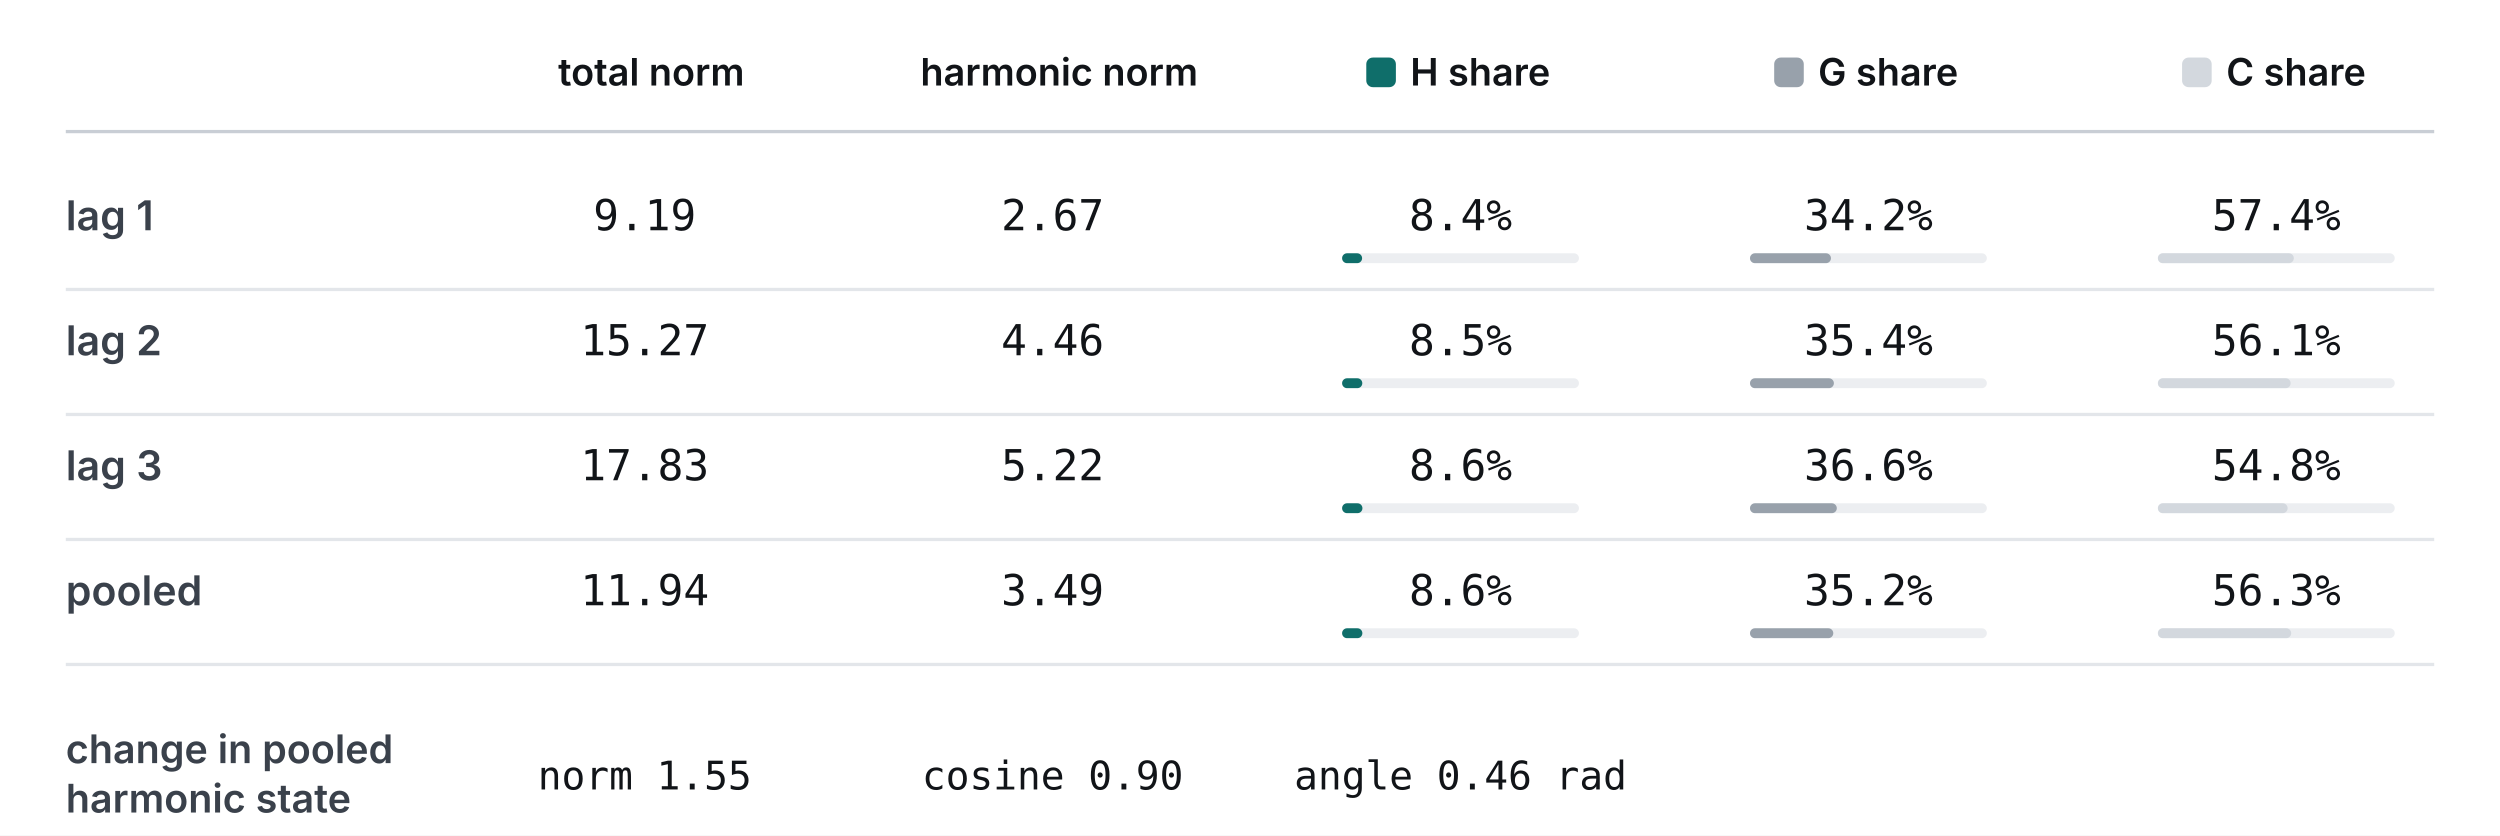
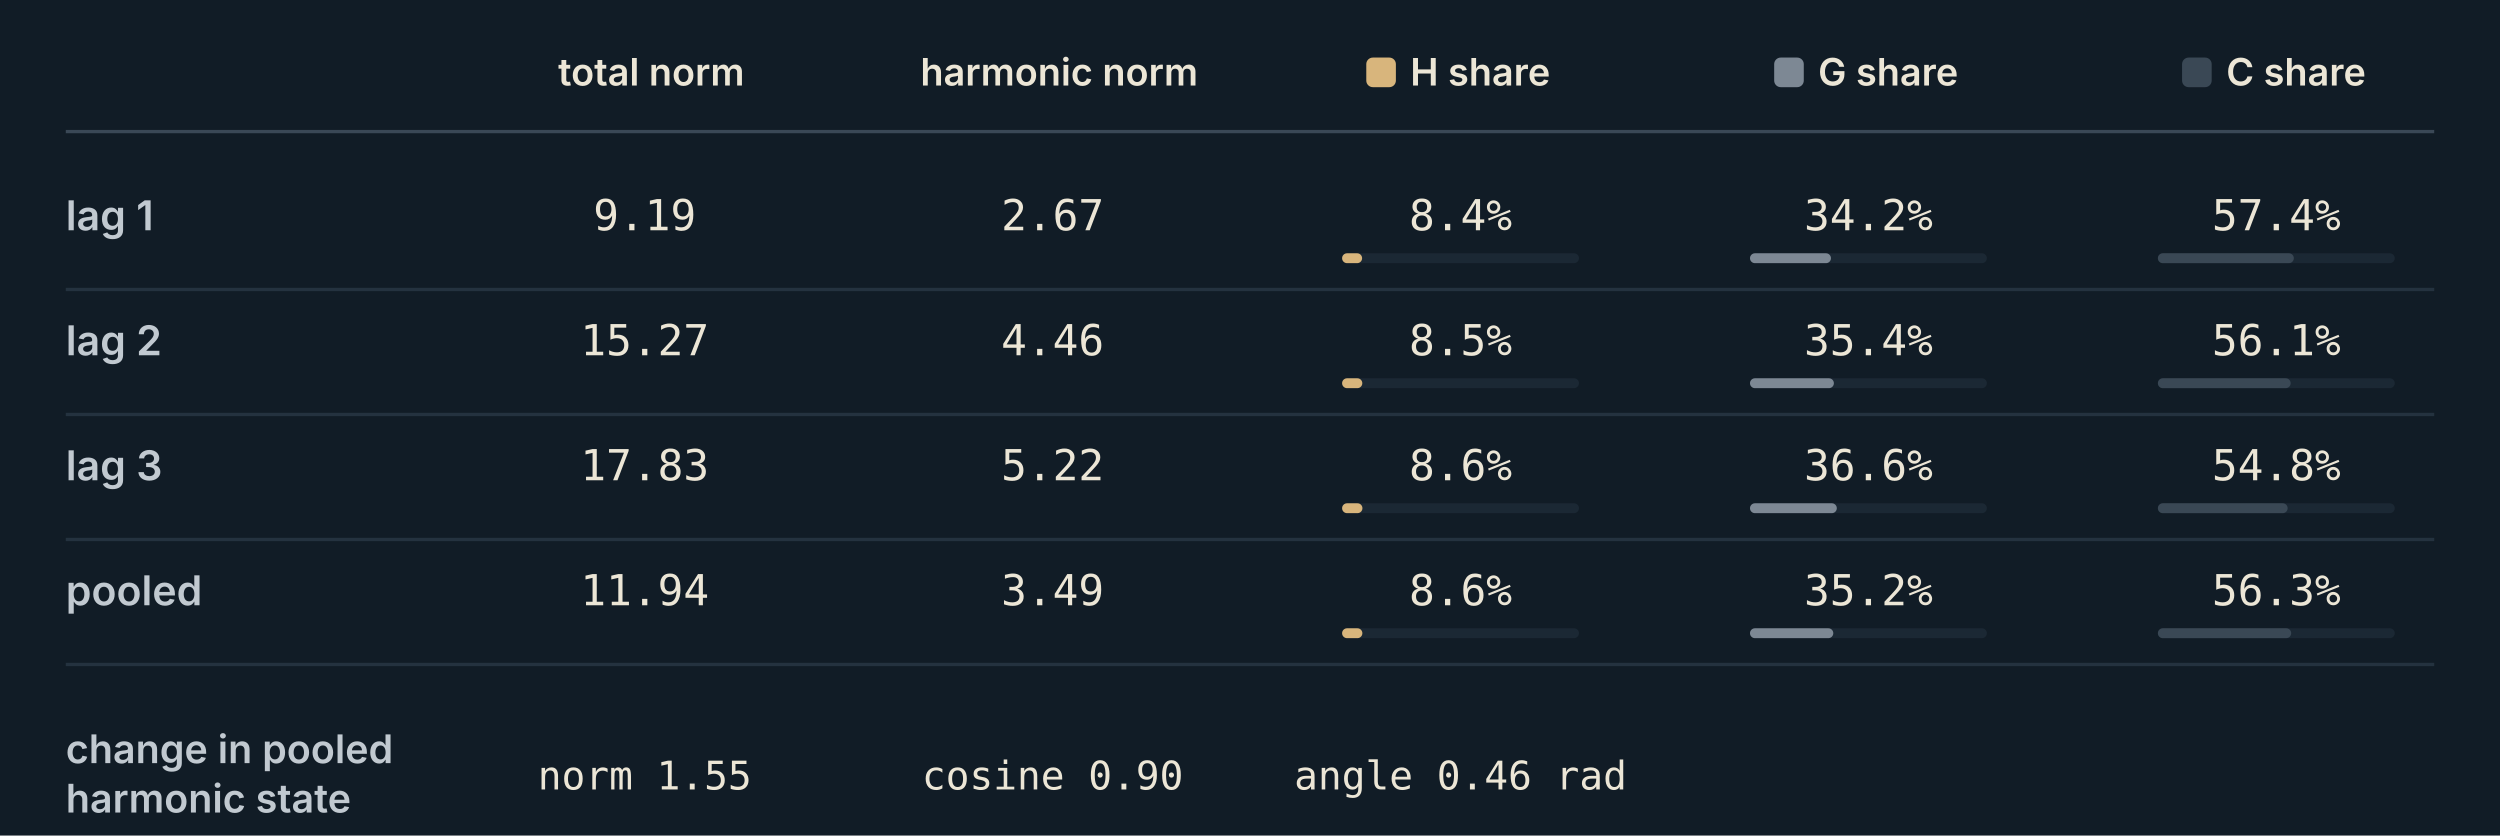
<svg xmlns="http://www.w3.org/2000/svg" width="760" height="254" viewBox="0 0 760 254" role="img" aria-labelledby="title desc" font-family="-apple-system,BlinkMacSystemFont,'Segoe UI',Inter,Roboto,Helvetica,Arial,sans-serif">
-   <rect width="760" height="254" fill="#ffffff" />
-   <text x="198.00" y="26.00" fill="#111418" font-size="11.5" font-weight="600" text-anchor="middle">total norm</text>
-   <text x="322.00" y="26.00" fill="#111418" font-size="11.5" font-weight="600" text-anchor="middle">harmonic norm</text>
-   <rect x="415.35" y="17.50" width="9.00" height="9.00" fill="#0f6e6a" rx="2" />
-   <text x="450.00" y="26.00" fill="#111418" font-size="11.5" font-weight="600" text-anchor="middle">H share</text>
-   <rect x="539.35" y="17.50" width="9.00" height="9.00" fill="#98a1ab" rx="2" />
-   <text x="574.00" y="26.00" fill="#111418" font-size="11.5" font-weight="600" text-anchor="middle">G share</text>
-   <rect x="663.35" y="17.50" width="9.00" height="9.00" fill="#d3d8de" rx="2" />
-   <text x="698.00" y="26.00" fill="#111418" font-size="11.5" font-weight="600" text-anchor="middle">C share</text>
-   <line x1="20.00" y1="40.00" x2="740.00" y2="40.00" stroke="#c9ced5" stroke-width="1" opacity="1" stroke-linecap="butt" />
-   <text x="20.00" y="70.00" fill="#3a414b" font-size="12.5" font-weight="600" text-anchor="start">lag 1</text>
-   <text x="196.00" y="70.00" fill="#111418" font-size="13" font-weight="500" text-anchor="middle" font-family="'SF Mono',ui-monospace,SFMono-Regular,Menlo,Consolas,monospace">9.19</text>
-   <text x="320.00" y="70.00" fill="#111418" font-size="13" font-weight="500" text-anchor="middle" font-family="'SF Mono',ui-monospace,SFMono-Regular,Menlo,Consolas,monospace">2.67</text>
-   <text x="444.00" y="70.00" fill="#111418" font-size="13" font-weight="500" text-anchor="middle" font-family="'SF Mono',ui-monospace,SFMono-Regular,Menlo,Consolas,monospace">8.4%</text>
-   <rect x="408.00" y="77.00" width="72.00" height="3.00" fill="#eceef1" rx="1.5" />
-   <rect x="408.00" y="77.00" width="6.08" height="3.00" fill="#0f6e6a" rx="1.5" />
-   <text x="568.00" y="70.00" fill="#111418" font-size="13" font-weight="500" text-anchor="middle" font-family="'SF Mono',ui-monospace,SFMono-Regular,Menlo,Consolas,monospace">34.2%</text>
-   <rect x="532.00" y="77.00" width="72.00" height="3.00" fill="#eceef1" rx="1.5" />
-   <rect x="532.00" y="77.00" width="24.61" height="3.00" fill="#98a1ab" rx="1.5" />
-   <text x="692.00" y="70.00" fill="#111418" font-size="13" font-weight="500" text-anchor="middle" font-family="'SF Mono',ui-monospace,SFMono-Regular,Menlo,Consolas,monospace">57.4%</text>
-   <rect x="656.00" y="77.00" width="72.00" height="3.00" fill="#eceef1" rx="1.5" />
-   <rect x="656.00" y="77.00" width="41.32" height="3.00" fill="#d3d8de" rx="1.5" />
-   <line x1="20.00" y1="88.00" x2="740.00" y2="88.00" stroke="#e3e6ea" stroke-width="1" opacity="1" stroke-linecap="butt" />
-   <text x="20.00" y="108.00" fill="#3a414b" font-size="12.5" font-weight="600" text-anchor="start">lag 2</text>
-   <text x="196.00" y="108.00" fill="#111418" font-size="13" font-weight="500" text-anchor="middle" font-family="'SF Mono',ui-monospace,SFMono-Regular,Menlo,Consolas,monospace">15.27</text>
-   <text x="320.00" y="108.00" fill="#111418" font-size="13" font-weight="500" text-anchor="middle" font-family="'SF Mono',ui-monospace,SFMono-Regular,Menlo,Consolas,monospace">4.46</text>
-   <text x="444.00" y="108.00" fill="#111418" font-size="13" font-weight="500" text-anchor="middle" font-family="'SF Mono',ui-monospace,SFMono-Regular,Menlo,Consolas,monospace">8.5%</text>
-   <rect x="408.00" y="115.00" width="72.00" height="3.00" fill="#eceef1" rx="1.5" />
-   <rect x="408.00" y="115.00" width="6.14" height="3.00" fill="#0f6e6a" rx="1.5" />
-   <text x="568.00" y="108.00" fill="#111418" font-size="13" font-weight="500" text-anchor="middle" font-family="'SF Mono',ui-monospace,SFMono-Regular,Menlo,Consolas,monospace">35.4%</text>
-   <rect x="532.00" y="115.00" width="72.00" height="3.00" fill="#eceef1" rx="1.5" />
-   <rect x="532.00" y="115.00" width="25.50" height="3.00" fill="#98a1ab" rx="1.5" />
-   <text x="692.00" y="108.00" fill="#111418" font-size="13" font-weight="500" text-anchor="middle" font-family="'SF Mono',ui-monospace,SFMono-Regular,Menlo,Consolas,monospace">56.1%</text>
-   <rect x="656.00" y="115.00" width="72.00" height="3.00" fill="#eceef1" rx="1.5" />
-   <rect x="656.00" y="115.00" width="40.36" height="3.00" fill="#d3d8de" rx="1.5" />
-   <line x1="20.00" y1="126.00" x2="740.00" y2="126.00" stroke="#e3e6ea" stroke-width="1" opacity="1" stroke-linecap="butt" />
-   <text x="20.00" y="146.00" fill="#3a414b" font-size="12.5" font-weight="600" text-anchor="start">lag 3</text>
-   <text x="196.00" y="146.00" fill="#111418" font-size="13" font-weight="500" text-anchor="middle" font-family="'SF Mono',ui-monospace,SFMono-Regular,Menlo,Consolas,monospace">17.83</text>
-   <text x="320.00" y="146.00" fill="#111418" font-size="13" font-weight="500" text-anchor="middle" font-family="'SF Mono',ui-monospace,SFMono-Regular,Menlo,Consolas,monospace">5.22</text>
-   <text x="444.00" y="146.00" fill="#111418" font-size="13" font-weight="500" text-anchor="middle" font-family="'SF Mono',ui-monospace,SFMono-Regular,Menlo,Consolas,monospace">8.6%</text>
-   <rect x="408.00" y="153.00" width="72.00" height="3.00" fill="#eceef1" rx="1.5" />
-   <rect x="408.00" y="153.00" width="6.18" height="3.00" fill="#0f6e6a" rx="1.5" />
-   <text x="568.00" y="146.00" fill="#111418" font-size="13" font-weight="500" text-anchor="middle" font-family="'SF Mono',ui-monospace,SFMono-Regular,Menlo,Consolas,monospace">36.6%</text>
-   <rect x="532.00" y="153.00" width="72.00" height="3.00" fill="#eceef1" rx="1.5" />
-   <rect x="532.00" y="153.00" width="26.39" height="3.00" fill="#98a1ab" rx="1.5" />
-   <text x="692.00" y="146.00" fill="#111418" font-size="13" font-weight="500" text-anchor="middle" font-family="'SF Mono',ui-monospace,SFMono-Regular,Menlo,Consolas,monospace">54.8%</text>
-   <rect x="656.00" y="153.00" width="72.00" height="3.00" fill="#eceef1" rx="1.5" />
-   <rect x="656.00" y="153.00" width="39.44" height="3.00" fill="#d3d8de" rx="1.5" />
-   <line x1="20.00" y1="164.00" x2="740.00" y2="164.00" stroke="#e3e6ea" stroke-width="1" opacity="1" stroke-linecap="butt" />
-   <text x="20.00" y="184.00" fill="#3a414b" font-size="12.5" font-weight="600" text-anchor="start">pooled</text>
-   <text x="196.00" y="184.00" fill="#111418" font-size="13" font-weight="500" text-anchor="middle" font-family="'SF Mono',ui-monospace,SFMono-Regular,Menlo,Consolas,monospace">11.94</text>
-   <text x="320.00" y="184.00" fill="#111418" font-size="13" font-weight="500" text-anchor="middle" font-family="'SF Mono',ui-monospace,SFMono-Regular,Menlo,Consolas,monospace">3.49</text>
-   <text x="444.00" y="184.00" fill="#111418" font-size="13" font-weight="500" text-anchor="middle" font-family="'SF Mono',ui-monospace,SFMono-Regular,Menlo,Consolas,monospace">8.6%</text>
-   <rect x="408.00" y="191.00" width="72.00" height="3.00" fill="#eceef1" rx="1.5" />
-   <rect x="408.00" y="191.00" width="6.16" height="3.00" fill="#0f6e6a" rx="1.5" />
-   <text x="568.00" y="184.00" fill="#111418" font-size="13" font-weight="500" text-anchor="middle" font-family="'SF Mono',ui-monospace,SFMono-Regular,Menlo,Consolas,monospace">35.2%</text>
-   <rect x="532.00" y="191.00" width="72.00" height="3.00" fill="#eceef1" rx="1.5" />
-   <rect x="532.00" y="191.00" width="25.32" height="3.00" fill="#98a1ab" rx="1.5" />
-   <text x="692.00" y="184.00" fill="#111418" font-size="13" font-weight="500" text-anchor="middle" font-family="'SF Mono',ui-monospace,SFMono-Regular,Menlo,Consolas,monospace">56.3%</text>
-   <rect x="656.00" y="191.00" width="72.00" height="3.00" fill="#eceef1" rx="1.5" />
-   <rect x="656.00" y="191.00" width="40.52" height="3.00" fill="#d3d8de" rx="1.5" />
-   <line x1="20.00" y1="202.00" x2="740.00" y2="202.00" stroke="#e3e6ea" stroke-width="1" opacity="1" stroke-linecap="butt" />
-   <text x="20.00" y="232.00" fill="#3a414b" font-size="12" font-weight="600" text-anchor="start">change in pooled</text>
-   <text x="20.00" y="247.00" fill="#3a414b" font-size="12" font-weight="600" text-anchor="start">harmonic state</text>
-   <text x="196.00" y="240.00" fill="#111418" font-size="12" font-weight="500" text-anchor="middle" font-family="'SF Mono',ui-monospace,SFMono-Regular,Menlo,Consolas,monospace">norm 1.55</text>
-   <text x="320.00" y="240.00" fill="#111418" font-size="12" font-weight="500" text-anchor="middle" font-family="'SF Mono',ui-monospace,SFMono-Regular,Menlo,Consolas,monospace">cosine 0.90</text>
-   <text x="444.00" y="240.00" fill="#111418" font-size="12" font-weight="500" text-anchor="middle" font-family="'SF Mono',ui-monospace,SFMono-Regular,Menlo,Consolas,monospace">angle 0.46 rad</text>
+   <rect width="760" height="254" fill="#111c26" />
+   <text x="198.00" y="26.00" fill="#ece6d6" font-size="11.5" font-weight="600" text-anchor="middle">total norm</text>
+   <text x="322.00" y="26.00" fill="#ece6d6" font-size="11.5" font-weight="600" text-anchor="middle">harmonic norm</text>
+   <rect x="415.35" y="17.50" width="9.00" height="9.00" fill="#d8b57c" rx="2" />
+   <text x="450.00" y="26.00" fill="#ece6d6" font-size="11.5" font-weight="600" text-anchor="middle">H share</text>
+   <rect x="539.35" y="17.50" width="9.00" height="9.00" fill="#7d8894" rx="2" />
+   <text x="574.00" y="26.00" fill="#ece6d6" font-size="11.5" font-weight="600" text-anchor="middle">G share</text>
+   <rect x="663.35" y="17.50" width="9.00" height="9.00" fill="#3a4855" rx="2" />
+   <text x="698.00" y="26.00" fill="#ece6d6" font-size="11.5" font-weight="600" text-anchor="middle">C share</text>
+   <line x1="20.00" y1="40.00" x2="740.00" y2="40.00" stroke="#3a4856" stroke-width="1" opacity="1" stroke-linecap="butt" />
+   <text x="20.00" y="70.00" fill="#c1c9d0" font-size="12.5" font-weight="600" text-anchor="start">lag 1</text>
+   <text x="196.00" y="70.00" fill="#ece6d6" font-size="13" font-weight="500" text-anchor="middle" font-family="'SF Mono',ui-monospace,SFMono-Regular,Menlo,Consolas,monospace">9.19</text>
+   <text x="320.00" y="70.00" fill="#ece6d6" font-size="13" font-weight="500" text-anchor="middle" font-family="'SF Mono',ui-monospace,SFMono-Regular,Menlo,Consolas,monospace">2.67</text>
+   <text x="444.00" y="70.00" fill="#ece6d6" font-size="13" font-weight="500" text-anchor="middle" font-family="'SF Mono',ui-monospace,SFMono-Regular,Menlo,Consolas,monospace">8.4%</text>
+   <rect x="408.00" y="77.00" width="72.00" height="3.00" fill="#1b2834" rx="1.5" />
+   <rect x="408.00" y="77.00" width="6.08" height="3.00" fill="#d8b57c" rx="1.5" />
+   <text x="568.00" y="70.00" fill="#ece6d6" font-size="13" font-weight="500" text-anchor="middle" font-family="'SF Mono',ui-monospace,SFMono-Regular,Menlo,Consolas,monospace">34.2%</text>
+   <rect x="532.00" y="77.00" width="72.00" height="3.00" fill="#1b2834" rx="1.5" />
+   <rect x="532.00" y="77.00" width="24.61" height="3.00" fill="#7d8894" rx="1.5" />
+   <text x="692.00" y="70.00" fill="#ece6d6" font-size="13" font-weight="500" text-anchor="middle" font-family="'SF Mono',ui-monospace,SFMono-Regular,Menlo,Consolas,monospace">57.4%</text>
+   <rect x="656.00" y="77.00" width="72.00" height="3.00" fill="#1b2834" rx="1.5" />
+   <rect x="656.00" y="77.00" width="41.32" height="3.00" fill="#3a4855" rx="1.5" />
+   <line x1="20.00" y1="88.00" x2="740.00" y2="88.00" stroke="#24323f" stroke-width="1" opacity="1" stroke-linecap="butt" />
+   <text x="20.00" y="108.00" fill="#c1c9d0" font-size="12.5" font-weight="600" text-anchor="start">lag 2</text>
+   <text x="196.00" y="108.00" fill="#ece6d6" font-size="13" font-weight="500" text-anchor="middle" font-family="'SF Mono',ui-monospace,SFMono-Regular,Menlo,Consolas,monospace">15.27</text>
+   <text x="320.00" y="108.00" fill="#ece6d6" font-size="13" font-weight="500" text-anchor="middle" font-family="'SF Mono',ui-monospace,SFMono-Regular,Menlo,Consolas,monospace">4.46</text>
+   <text x="444.00" y="108.00" fill="#ece6d6" font-size="13" font-weight="500" text-anchor="middle" font-family="'SF Mono',ui-monospace,SFMono-Regular,Menlo,Consolas,monospace">8.5%</text>
+   <rect x="408.00" y="115.00" width="72.00" height="3.00" fill="#1b2834" rx="1.5" />
+   <rect x="408.00" y="115.00" width="6.14" height="3.00" fill="#d8b57c" rx="1.5" />
+   <text x="568.00" y="108.00" fill="#ece6d6" font-size="13" font-weight="500" text-anchor="middle" font-family="'SF Mono',ui-monospace,SFMono-Regular,Menlo,Consolas,monospace">35.4%</text>
+   <rect x="532.00" y="115.00" width="72.00" height="3.00" fill="#1b2834" rx="1.5" />
+   <rect x="532.00" y="115.00" width="25.50" height="3.00" fill="#7d8894" rx="1.5" />
+   <text x="692.00" y="108.00" fill="#ece6d6" font-size="13" font-weight="500" text-anchor="middle" font-family="'SF Mono',ui-monospace,SFMono-Regular,Menlo,Consolas,monospace">56.1%</text>
+   <rect x="656.00" y="115.00" width="72.00" height="3.00" fill="#1b2834" rx="1.5" />
+   <rect x="656.00" y="115.00" width="40.36" height="3.00" fill="#3a4855" rx="1.5" />
+   <line x1="20.00" y1="126.00" x2="740.00" y2="126.00" stroke="#24323f" stroke-width="1" opacity="1" stroke-linecap="butt" />
+   <text x="20.00" y="146.00" fill="#c1c9d0" font-size="12.5" font-weight="600" text-anchor="start">lag 3</text>
+   <text x="196.00" y="146.00" fill="#ece6d6" font-size="13" font-weight="500" text-anchor="middle" font-family="'SF Mono',ui-monospace,SFMono-Regular,Menlo,Consolas,monospace">17.83</text>
+   <text x="320.00" y="146.00" fill="#ece6d6" font-size="13" font-weight="500" text-anchor="middle" font-family="'SF Mono',ui-monospace,SFMono-Regular,Menlo,Consolas,monospace">5.22</text>
+   <text x="444.00" y="146.00" fill="#ece6d6" font-size="13" font-weight="500" text-anchor="middle" font-family="'SF Mono',ui-monospace,SFMono-Regular,Menlo,Consolas,monospace">8.6%</text>
+   <rect x="408.00" y="153.00" width="72.00" height="3.00" fill="#1b2834" rx="1.5" />
+   <rect x="408.00" y="153.00" width="6.18" height="3.00" fill="#d8b57c" rx="1.5" />
+   <text x="568.00" y="146.00" fill="#ece6d6" font-size="13" font-weight="500" text-anchor="middle" font-family="'SF Mono',ui-monospace,SFMono-Regular,Menlo,Consolas,monospace">36.6%</text>
+   <rect x="532.00" y="153.00" width="72.00" height="3.00" fill="#1b2834" rx="1.5" />
+   <rect x="532.00" y="153.00" width="26.39" height="3.00" fill="#7d8894" rx="1.5" />
+   <text x="692.00" y="146.00" fill="#ece6d6" font-size="13" font-weight="500" text-anchor="middle" font-family="'SF Mono',ui-monospace,SFMono-Regular,Menlo,Consolas,monospace">54.8%</text>
+   <rect x="656.00" y="153.00" width="72.00" height="3.00" fill="#1b2834" rx="1.5" />
+   <rect x="656.00" y="153.00" width="39.44" height="3.00" fill="#3a4855" rx="1.5" />
+   <line x1="20.00" y1="164.00" x2="740.00" y2="164.00" stroke="#24323f" stroke-width="1" opacity="1" stroke-linecap="butt" />
+   <text x="20.00" y="184.00" fill="#c1c9d0" font-size="12.5" font-weight="600" text-anchor="start">pooled</text>
+   <text x="196.00" y="184.00" fill="#ece6d6" font-size="13" font-weight="500" text-anchor="middle" font-family="'SF Mono',ui-monospace,SFMono-Regular,Menlo,Consolas,monospace">11.94</text>
+   <text x="320.00" y="184.00" fill="#ece6d6" font-size="13" font-weight="500" text-anchor="middle" font-family="'SF Mono',ui-monospace,SFMono-Regular,Menlo,Consolas,monospace">3.49</text>
+   <text x="444.00" y="184.00" fill="#ece6d6" font-size="13" font-weight="500" text-anchor="middle" font-family="'SF Mono',ui-monospace,SFMono-Regular,Menlo,Consolas,monospace">8.6%</text>
+   <rect x="408.00" y="191.00" width="72.00" height="3.00" fill="#1b2834" rx="1.5" />
+   <rect x="408.00" y="191.00" width="6.16" height="3.00" fill="#d8b57c" rx="1.5" />
+   <text x="568.00" y="184.00" fill="#ece6d6" font-size="13" font-weight="500" text-anchor="middle" font-family="'SF Mono',ui-monospace,SFMono-Regular,Menlo,Consolas,monospace">35.2%</text>
+   <rect x="532.00" y="191.00" width="72.00" height="3.00" fill="#1b2834" rx="1.5" />
+   <rect x="532.00" y="191.00" width="25.32" height="3.00" fill="#7d8894" rx="1.5" />
+   <text x="692.00" y="184.00" fill="#ece6d6" font-size="13" font-weight="500" text-anchor="middle" font-family="'SF Mono',ui-monospace,SFMono-Regular,Menlo,Consolas,monospace">56.3%</text>
+   <rect x="656.00" y="191.00" width="72.00" height="3.00" fill="#1b2834" rx="1.5" />
+   <rect x="656.00" y="191.00" width="40.52" height="3.00" fill="#3a4855" rx="1.5" />
+   <line x1="20.00" y1="202.00" x2="740.00" y2="202.00" stroke="#24323f" stroke-width="1" opacity="1" stroke-linecap="butt" />
+   <text x="20.00" y="232.00" fill="#c1c9d0" font-size="12" font-weight="600" text-anchor="start">change in pooled</text>
+   <text x="20.00" y="247.00" fill="#c1c9d0" font-size="12" font-weight="600" text-anchor="start">harmonic state</text>
+   <text x="196.00" y="240.00" fill="#ece6d6" font-size="12" font-weight="500" text-anchor="middle" font-family="'SF Mono',ui-monospace,SFMono-Regular,Menlo,Consolas,monospace">norm 1.55</text>
+   <text x="320.00" y="240.00" fill="#ece6d6" font-size="12" font-weight="500" text-anchor="middle" font-family="'SF Mono',ui-monospace,SFMono-Regular,Menlo,Consolas,monospace">cosine 0.90</text>
+   <text x="444.00" y="240.00" fill="#ece6d6" font-size="12" font-weight="500" text-anchor="middle" font-family="'SF Mono',ui-monospace,SFMono-Regular,Menlo,Consolas,monospace">angle 0.46 rad</text>
</svg>
